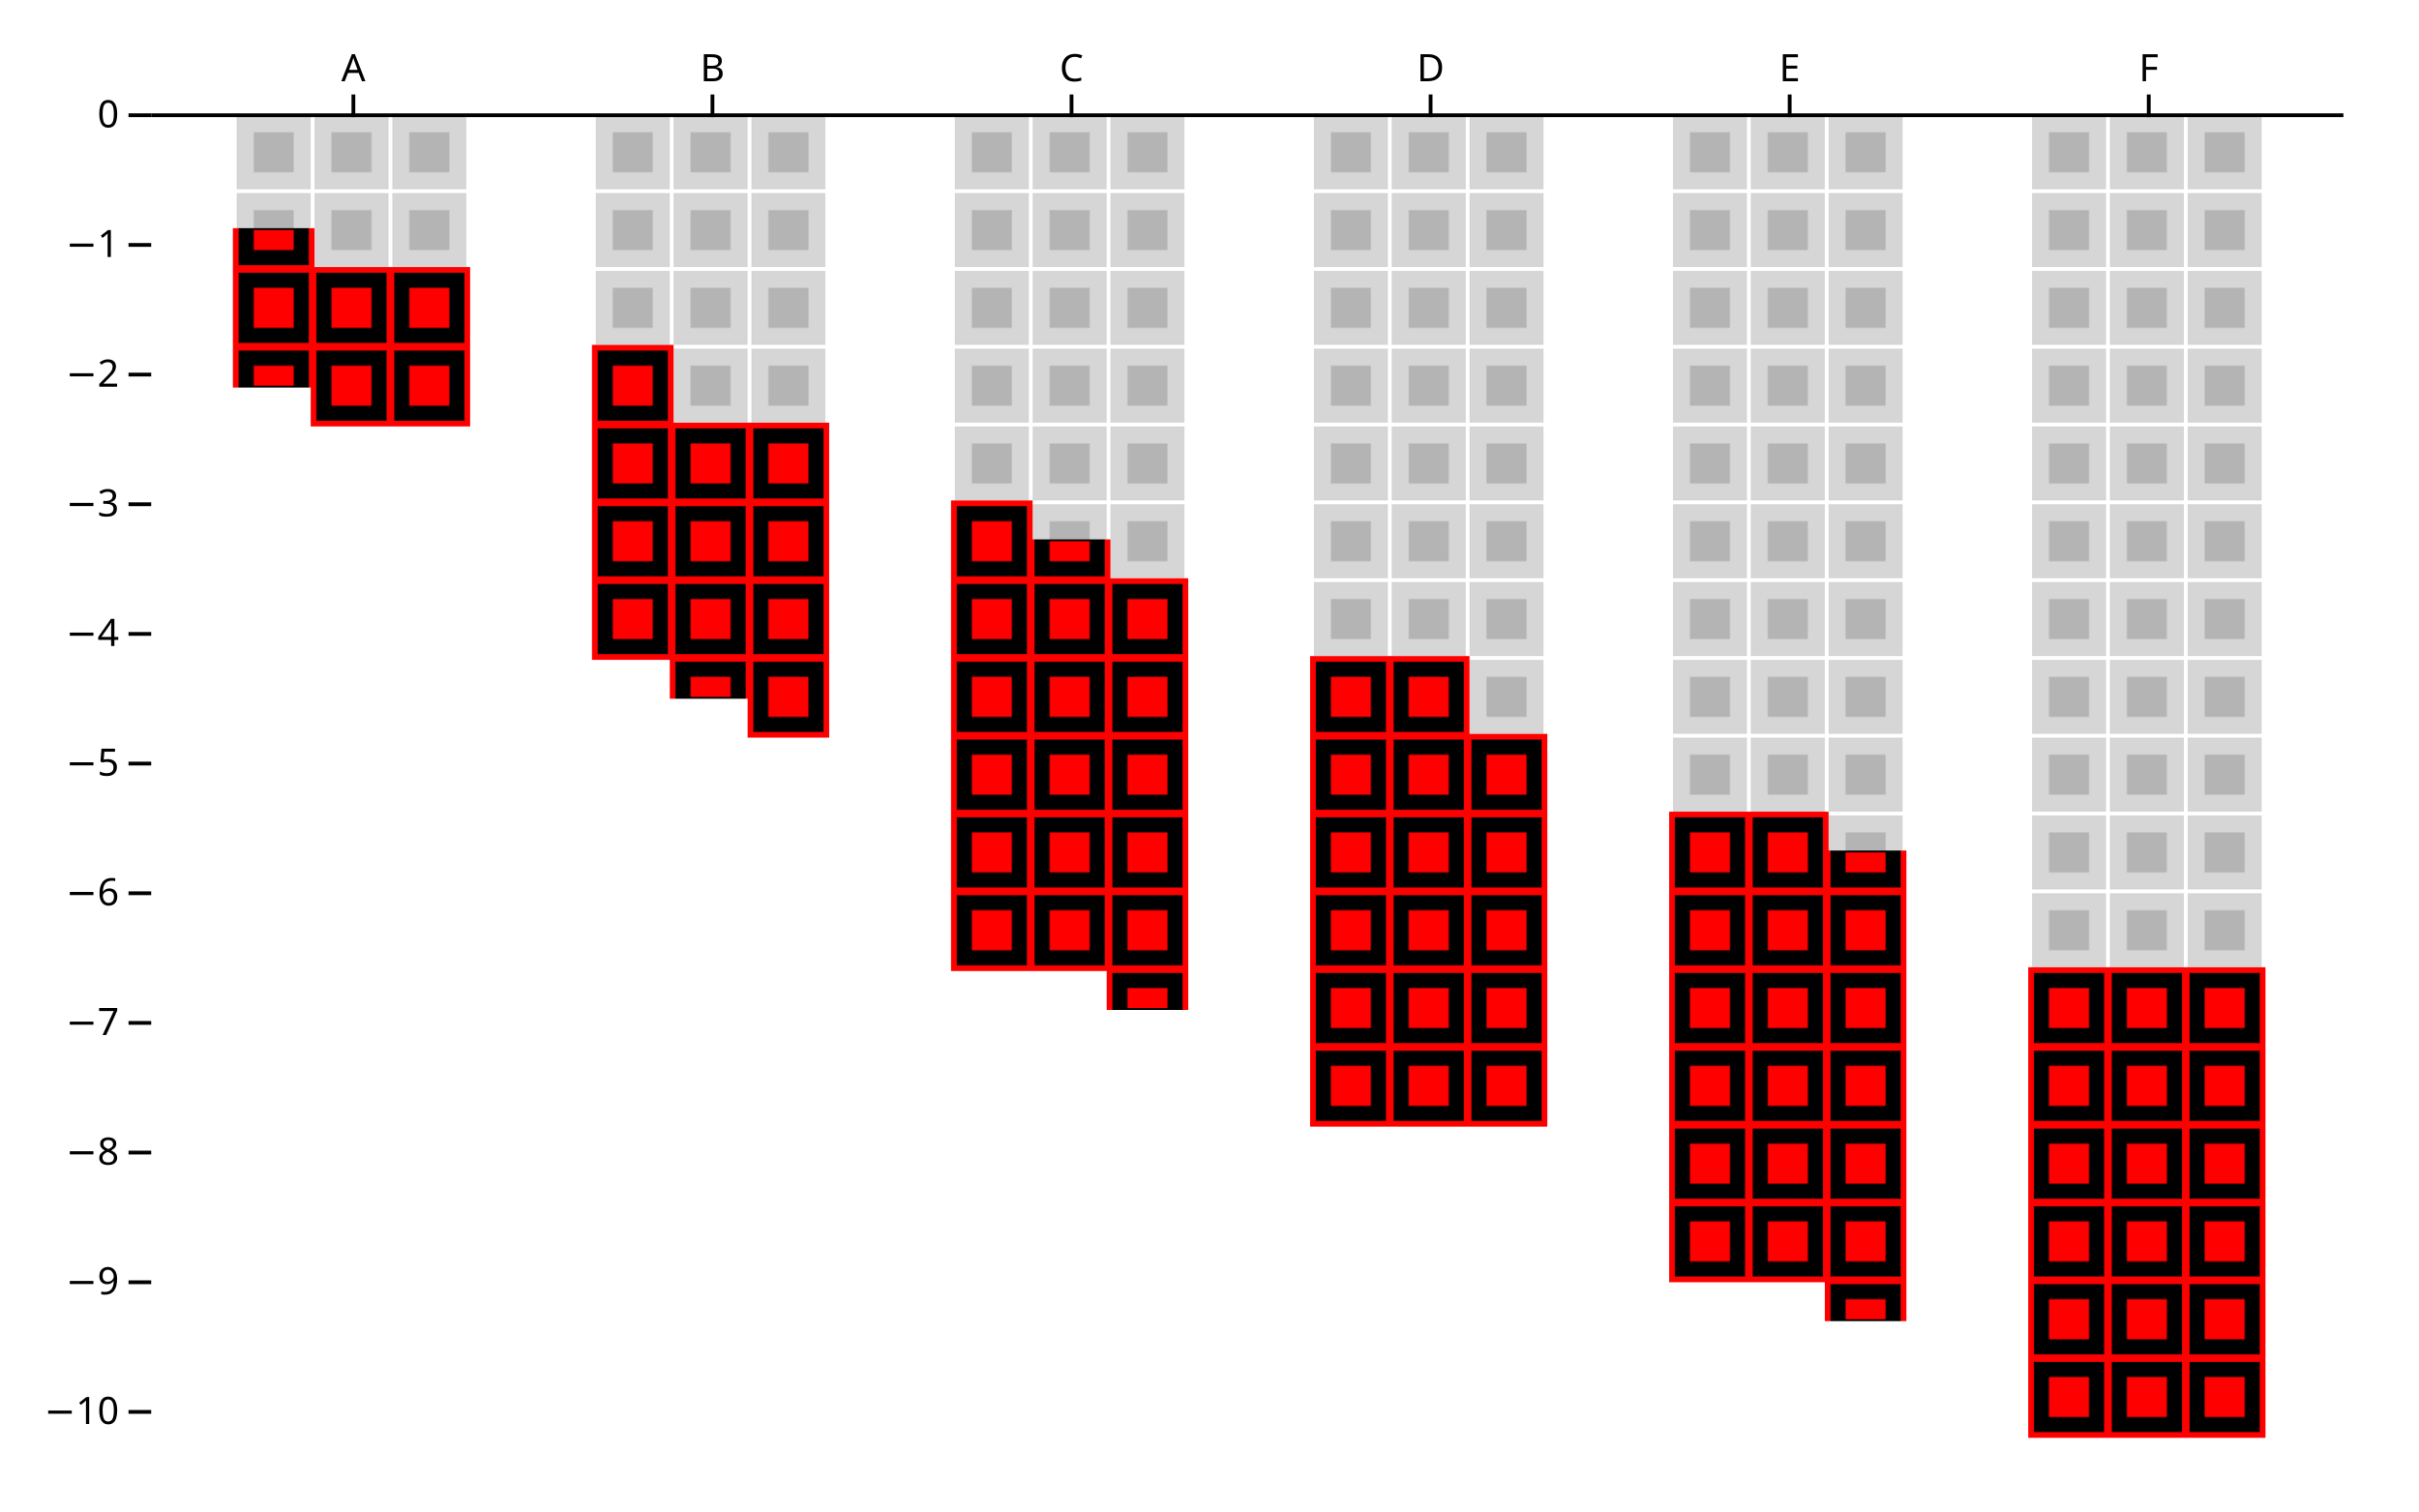
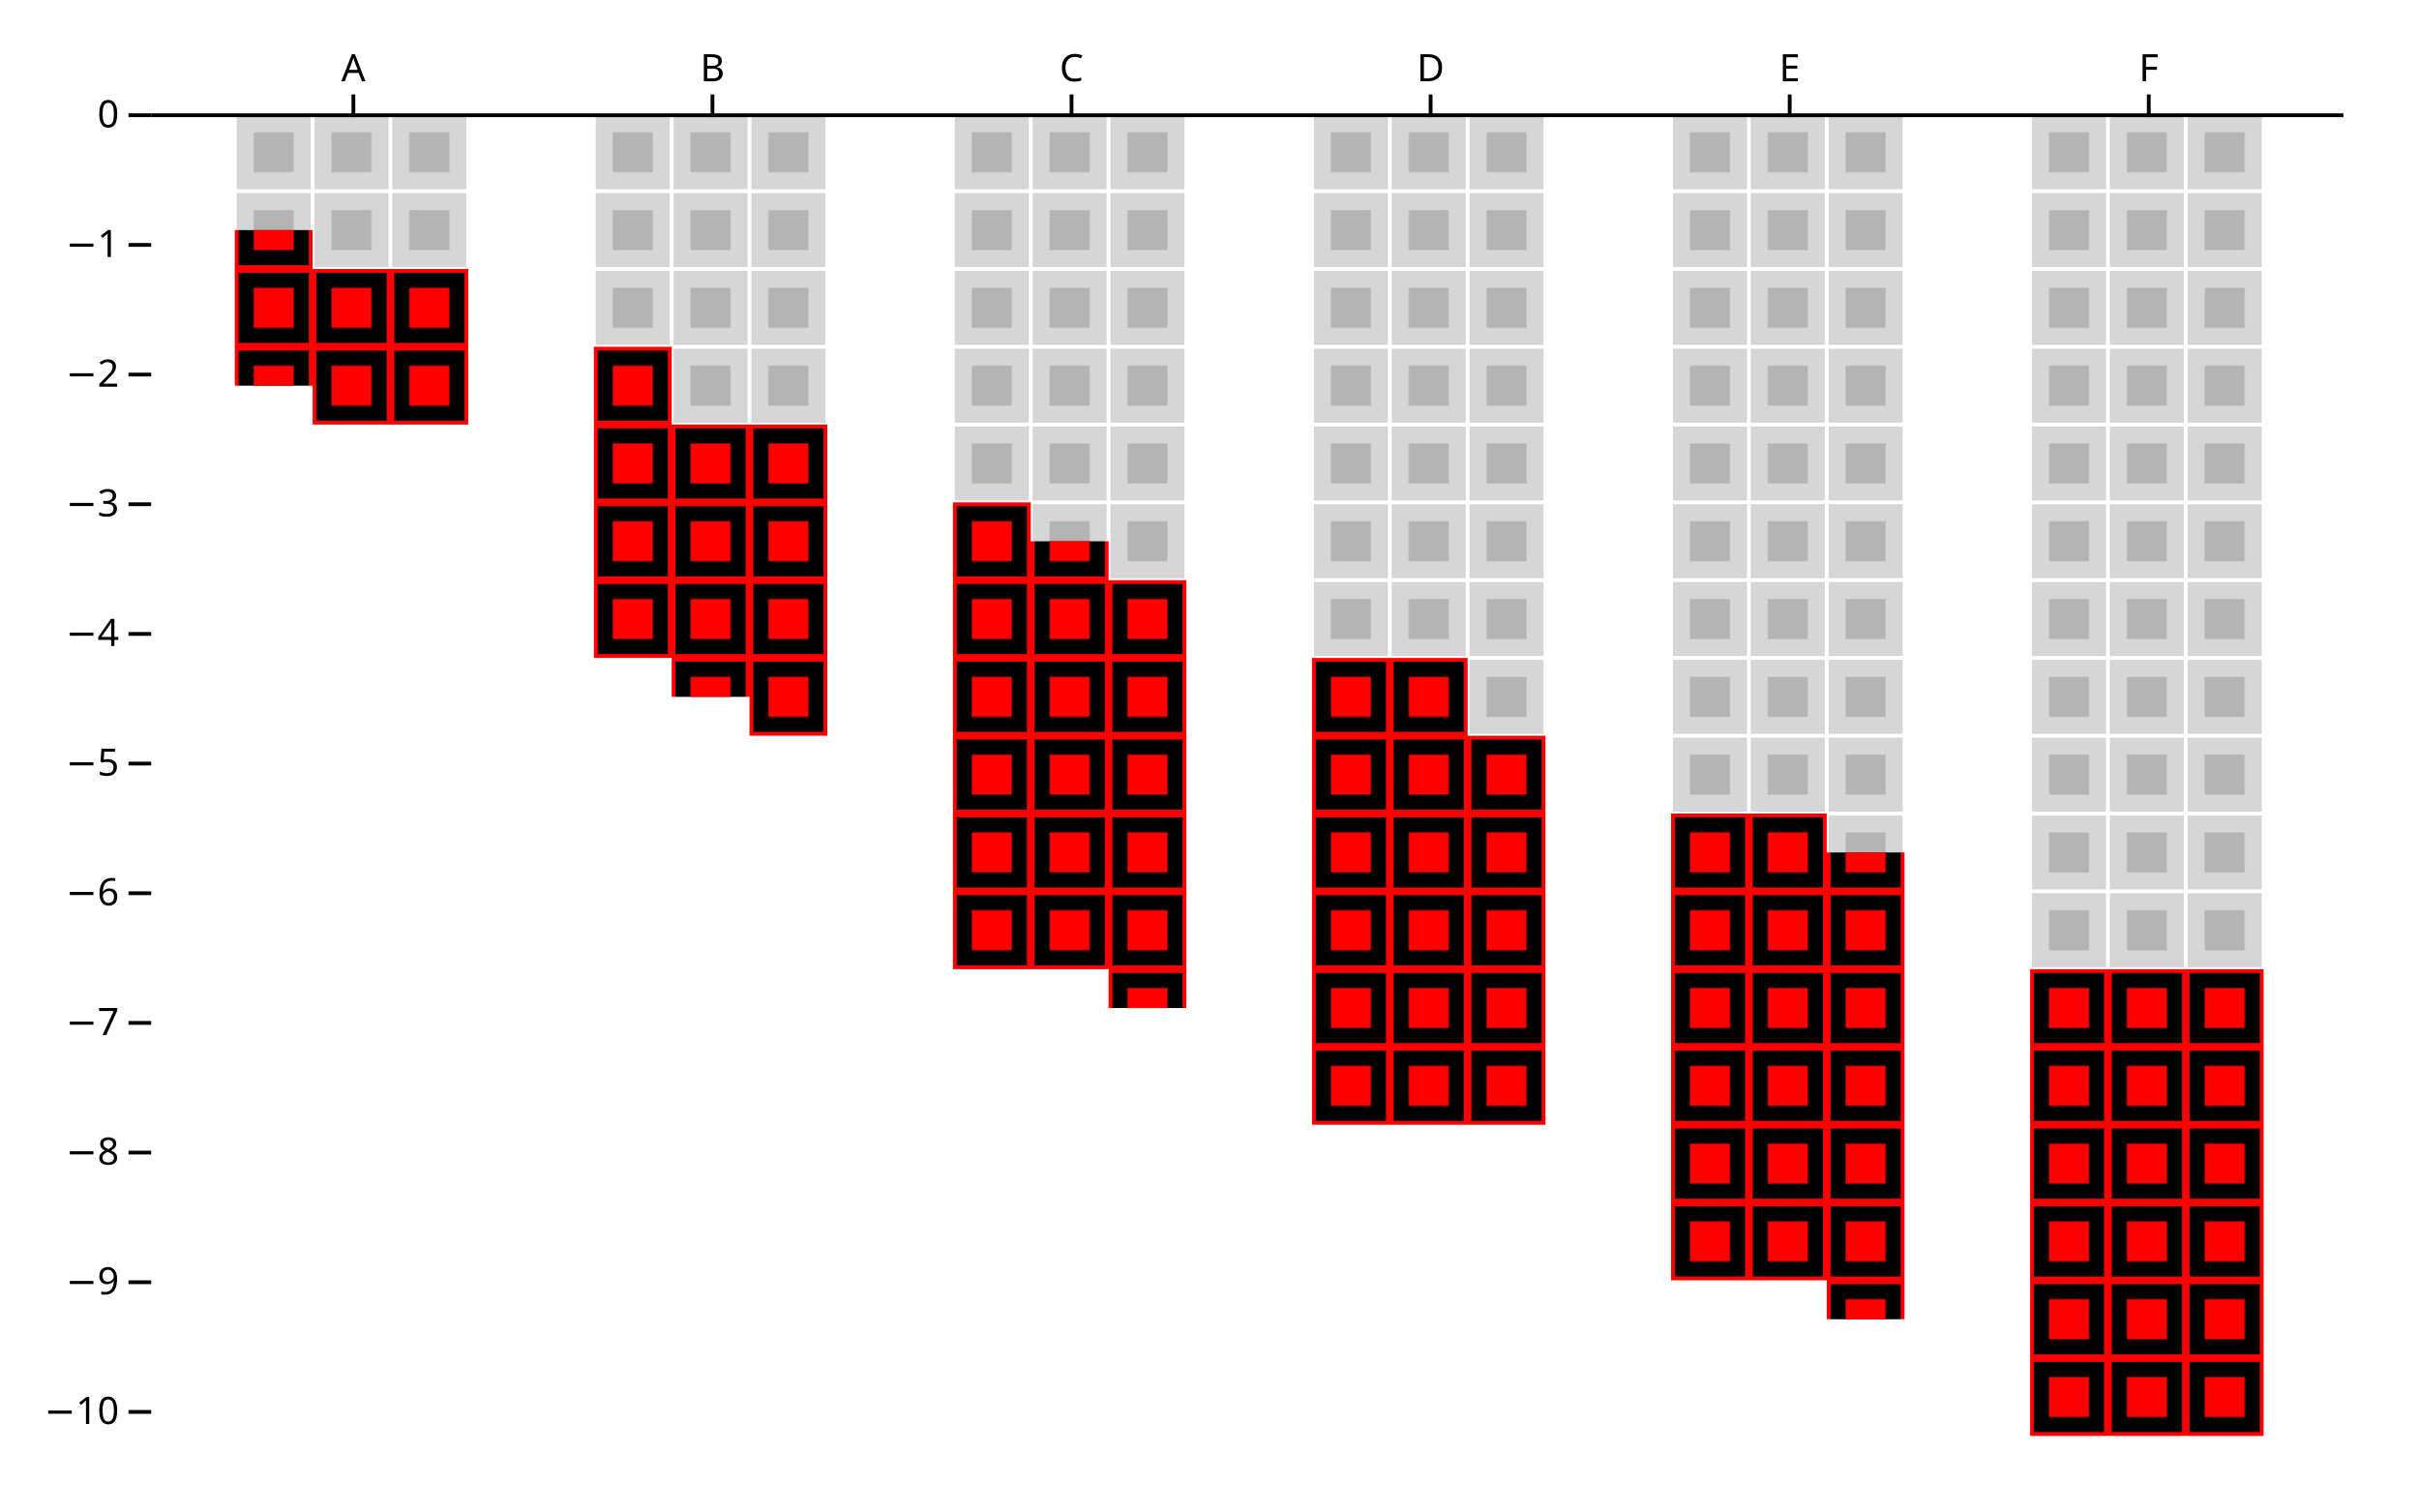
<svg xmlns="http://www.w3.org/2000/svg" class="plot" fill="currentColor" font-family="system-ui, sans-serif" font-size="10" text-anchor="middle" width="640" height="400" viewBox="0 0 640 400">
  <style>
    :where(.plot) {
      --plot-background: white;
      display: block;
      height: auto;
      height: intrinsic;
      max-width: 100%;
    }

    :where(.plot text),
    :where(.plot tspan) {
      white-space: pre;
    }
  </style>
  <g aria-label="y-axis tick" aria-hidden="true" fill="none" stroke="currentColor" transform="translate(0,0.5)">
    <path transform="translate(40,373.1373)" d="M0,0L-6,0" />
    <path transform="translate(40,338.8235)" d="M0,0L-6,0" />
    <path transform="translate(40,304.5098)" d="M0,0L-6,0" />
    <path transform="translate(40,270.1961)" d="M0,0L-6,0" />
    <path transform="translate(40,235.8824)" d="M0,0L-6,0" />
    <path transform="translate(40,201.5686)" d="M0,0L-6,0" />
    <path transform="translate(40,167.2549)" d="M0,0L-6,0" />
    <path transform="translate(40,132.9412)" d="M0,0L-6,0" />
    <path transform="translate(40,98.62745)" d="M0,0L-6,0" />
    <path transform="translate(40,64.31373)" d="M0,0L-6,0" />
    <path transform="translate(40,30)" d="M0,0L-6,0" />
  </g>
  <g aria-label="y-axis tick label" text-anchor="end" font-variant="tabular-nums" transform="translate(-8.5,0.5)">
    <text y="0.32em" transform="translate(40,373.1373)">−10</text>
    <text y="0.32em" transform="translate(40,338.8235)">−9</text>
    <text y="0.32em" transform="translate(40,304.5098)">−8</text>
    <text y="0.32em" transform="translate(40,270.1961)">−7</text>
    <text y="0.32em" transform="translate(40,235.8824)">−6</text>
    <text y="0.32em" transform="translate(40,201.5686)">−5</text>
    <text y="0.32em" transform="translate(40,167.2549)">−4</text>
    <text y="0.32em" transform="translate(40,132.9412)">−3</text>
    <text y="0.32em" transform="translate(40,98.62745)">−2</text>
    <text y="0.32em" transform="translate(40,64.31373)">−1</text>
    <text y="0.32em" transform="translate(40,30)">0</text>
  </g>
  <g aria-label="x-axis tick" aria-hidden="true" fill="none" stroke="currentColor" transform="translate(43.5,1)">
    <path transform="translate(50,30)" d="M0,0L0,-6" />
    <path transform="translate(145,30)" d="M0,0L0,-6" />
    <path transform="translate(240,30)" d="M0,0L0,-6" />
    <path transform="translate(335,30)" d="M0,0L0,-6" />
    <path transform="translate(430,30)" d="M0,0L0,-6" />
    <path transform="translate(525,30)" d="M0,0L0,-6" />
  </g>
  <g aria-label="x-axis tick label" transform="translate(43.5,-8.5)">
    <text transform="translate(50,30)">A</text>
    <text transform="translate(145,30)">B</text>
    <text transform="translate(240,30)">C</text>
    <text transform="translate(335,30)">D</text>
    <text transform="translate(430,30)">E</text>
    <text transform="translate(525,30)">F</text>
  </g>
  <g aria-label="waffle" fill-opacity="0.4">
    <pattern width="20.588" height="20.588" patternUnits="userSpaceOnUse" id="plot-pattern-1">
      <rect x="0.5" y="0.5" width="19.588" height="19.588" />
    </pattern>
    <pattern width="20.588" height="20.588" patternUnits="userSpaceOnUse" id="plot-pattern-2">
      <rect x="0.5" y="0.5" width="19.588" height="19.588" />
    </pattern>
    <pattern width="20.588" height="20.588" patternUnits="userSpaceOnUse" id="plot-pattern-3">
      <rect x="0.5" y="0.5" width="19.588" height="19.588" />
    </pattern>
    <pattern width="20.588" height="20.588" patternUnits="userSpaceOnUse" id="plot-pattern-4">
      <rect x="0.5" y="0.5" width="19.588" height="19.588" />
    </pattern>
    <pattern width="20.588" height="20.588" patternUnits="userSpaceOnUse" id="plot-pattern-5">
      <rect x="0.5" y="0.5" width="19.588" height="19.588" />
    </pattern>
    <pattern width="20.588" height="20.588" patternUnits="userSpaceOnUse" id="plot-pattern-6">
      <rect x="0.5" y="0.5" width="19.588" height="19.588" />
    </pattern>
    <path transform="translate(62.11765,30)" d="M0,20.588L0,20.588L0,30.882L20.588,30.882L20.588,41.176L61.765,41.176L61.765,0L0,0L0,0L0,0Z" fill="url(#plot-pattern-1)" />
    <path transform="translate(157.1176,30)" d="M0,61.765L20.588,61.765L20.588,82.353L20.588,82.353L20.588,82.353L61.765,82.353L61.765,0L0,0L0,0L0,0Z" fill="url(#plot-pattern-2)" />
    <path transform="translate(252.1176,30)" d="M0,102.941L20.588,102.941L20.588,113.235L41.176,113.235L41.176,123.529L61.765,123.529L61.765,0L0,0L0,0L0,0Z" fill="url(#plot-pattern-3)" />
    <path transform="translate(347.1176,30)" d="M0,144.118L41.176,144.118L41.176,164.706L41.176,164.706L41.176,164.706L61.765,164.706L61.765,0L0,0L0,0L0,0Z" fill="url(#plot-pattern-4)" />
    <path transform="translate(442.1176,30)" d="M0,185.294L41.176,185.294L41.176,195.588L61.765,195.588L61.765,0L0,0L0,0L0,0Z" fill="url(#plot-pattern-5)" />
    <path transform="translate(537.1176,30)" d="M0,205.882L0,205.882L0,226.471L20.588,226.471L20.588,226.471L61.765,226.471L61.765,0L0,0L0,0L0,0Z" fill="url(#plot-pattern-6)" />
  </g>
  <g aria-label="waffle" stroke="red">
    <pattern width="20.588" height="20.588" patternUnits="userSpaceOnUse" id="plot-pattern-7">
      <rect x="0.5" y="0.5" width="19.588" height="19.588" />
    </pattern>
    <pattern width="20.588" height="20.588" patternUnits="userSpaceOnUse" id="plot-pattern-8">
      <rect x="0.5" y="0.5" width="19.588" height="19.588" />
    </pattern>
    <pattern width="20.588" height="20.588" patternUnits="userSpaceOnUse" id="plot-pattern-9">
      <rect x="0.5" y="0.5" width="19.588" height="19.588" />
    </pattern>
    <pattern width="20.588" height="20.588" patternUnits="userSpaceOnUse" id="plot-pattern-10">
      <rect x="0.5" y="0.5" width="19.588" height="19.588" />
    </pattern>
    <pattern width="20.588" height="20.588" patternUnits="userSpaceOnUse" id="plot-pattern-11">
      <rect x="0.5" y="0.5" width="19.588" height="19.588" />
    </pattern>
    <pattern width="20.588" height="20.588" patternUnits="userSpaceOnUse" id="plot-pattern-12">
      <rect x="0.5" y="0.5" width="19.588" height="19.588" />
    </pattern>
-     <path transform="translate(62.11765,30)" d="M0,61.765L0,61.765L0,72.059L20.588,72.059L20.588,82.353L61.765,82.353L61.765,41.176L20.588,41.176L20.588,30.882L0,30.882Z" fill="url(#plot-pattern-7)" stroke="url(#plot-pattern-7)" />
-     <path transform="translate(157.1176,30)" d="M0,144.118L20.588,144.118L20.588,154.412L41.176,154.412L41.176,164.706L61.765,164.706L61.765,82.353L20.588,82.353L20.588,82.353L20.588,82.353L20.588,61.765L0,61.765Z" fill="url(#plot-pattern-8)" stroke="url(#plot-pattern-8)" />
-     <path transform="translate(252.1176,30)" d="M0,226.471L41.176,226.471L41.176,236.765L61.765,236.765L61.765,123.529L41.176,123.529L41.176,113.235L20.588,113.235L20.588,102.941L0,102.941Z" fill="url(#plot-pattern-9)" stroke="url(#plot-pattern-9)" />
-     <path transform="translate(347.1176,30)" d="M0,267.647L0,267.647L0,267.647L0,267.647L0,267.647L61.765,267.647L61.765,164.706L41.176,164.706L41.176,164.706L41.176,164.706L41.176,144.118L0,144.118Z" fill="url(#plot-pattern-10)" stroke="url(#plot-pattern-10)" />
-     <path transform="translate(442.1176,30)" d="M0,308.824L41.176,308.824L41.176,319.118L61.765,319.118L61.765,205.882L61.765,205.882L61.765,195.588L41.176,195.588L41.176,185.294L0,185.294Z" fill="url(#plot-pattern-11)" stroke="url(#plot-pattern-11)" />
-     <path transform="translate(537.1176,30)" d="M0,329.412L0,329.412L0,350L20.588,350L20.588,350L61.765,350L61.765,226.471L20.588,226.471L20.588,226.471L0,226.471Z" fill="url(#plot-pattern-12)" stroke="url(#plot-pattern-12)" />
+     <path transform="translate(62.11765,30)" d="M0,61.765L0,61.765L0,72.059L20.588,72.059L20.588,82.353L61.765,82.353L61.765,41.176L20.588,41.176L20.588,30.882L0,30.882Z" fill="url(#plot-pattern-7)" stroke="none" />
+     <path transform="translate(157.1176,30)" d="M0,144.118L20.588,144.118L20.588,154.412L41.176,154.412L41.176,164.706L61.765,164.706L61.765,82.353L20.588,82.353L20.588,82.353L20.588,82.353L20.588,61.765L0,61.765Z" fill="url(#plot-pattern-8)" stroke="none" />
+     <path transform="translate(252.1176,30)" d="M0,226.471L41.176,226.471L41.176,236.765L61.765,236.765L61.765,123.529L41.176,123.529L41.176,113.235L20.588,113.235L20.588,102.941L0,102.941Z" fill="url(#plot-pattern-9)" stroke="none" />
+     <path transform="translate(347.1176,30)" d="M0,267.647L0,267.647L0,267.647L0,267.647L0,267.647L61.765,267.647L61.765,164.706L41.176,164.706L41.176,164.706L41.176,164.706L41.176,144.118L0,144.118Z" fill="url(#plot-pattern-10)" stroke="none" />
+     <path transform="translate(442.1176,30)" d="M0,308.824L41.176,308.824L41.176,319.118L61.765,319.118L61.765,205.882L61.765,205.882L61.765,195.588L41.176,195.588L41.176,185.294L0,185.294Z" fill="url(#plot-pattern-11)" stroke="none" />
+     <path transform="translate(537.1176,30)" d="M0,329.412L0,329.412L0,350L20.588,350L20.588,350L61.765,350L61.765,226.471L20.588,226.471L20.588,226.471L0,226.471Z" fill="url(#plot-pattern-12)" stroke="none" />
  </g>
  <g aria-label="waffle" fill-opacity="0.4">
    <pattern width="20.588" height="20.588" patternUnits="userSpaceOnUse" id="plot-pattern-13">
      <rect x="5" y="5" width="10.588" height="10.588" />
    </pattern>
    <pattern width="20.588" height="20.588" patternUnits="userSpaceOnUse" id="plot-pattern-14">
      <rect x="5" y="5" width="10.588" height="10.588" />
    </pattern>
    <pattern width="20.588" height="20.588" patternUnits="userSpaceOnUse" id="plot-pattern-15">
      <rect x="5" y="5" width="10.588" height="10.588" />
    </pattern>
    <pattern width="20.588" height="20.588" patternUnits="userSpaceOnUse" id="plot-pattern-16">
      <rect x="5" y="5" width="10.588" height="10.588" />
    </pattern>
    <pattern width="20.588" height="20.588" patternUnits="userSpaceOnUse" id="plot-pattern-17">
      <rect x="5" y="5" width="10.588" height="10.588" />
    </pattern>
    <pattern width="20.588" height="20.588" patternUnits="userSpaceOnUse" id="plot-pattern-18">
      <rect x="5" y="5" width="10.588" height="10.588" />
    </pattern>
    <path transform="translate(62.11765,30)" d="M0,20.588L0,20.588L0,30.882L20.588,30.882L20.588,41.176L61.765,41.176L61.765,0L0,0L0,0L0,0Z" fill="url(#plot-pattern-13)" />
    <path transform="translate(157.1176,30)" d="M0,61.765L20.588,61.765L20.588,82.353L20.588,82.353L20.588,82.353L61.765,82.353L61.765,0L0,0L0,0L0,0Z" fill="url(#plot-pattern-14)" />
    <path transform="translate(252.1176,30)" d="M0,102.941L20.588,102.941L20.588,113.235L41.176,113.235L41.176,123.529L61.765,123.529L61.765,0L0,0L0,0L0,0Z" fill="url(#plot-pattern-15)" />
    <path transform="translate(347.1176,30)" d="M0,144.118L41.176,144.118L41.176,164.706L41.176,164.706L41.176,164.706L61.765,164.706L61.765,0L0,0L0,0L0,0Z" fill="url(#plot-pattern-16)" />
    <path transform="translate(442.1176,30)" d="M0,185.294L41.176,185.294L41.176,195.588L61.765,195.588L61.765,0L0,0L0,0L0,0Z" fill="url(#plot-pattern-17)" />
    <path transform="translate(537.1176,30)" d="M0,205.882L0,205.882L0,226.471L20.588,226.471L20.588,226.471L61.765,226.471L61.765,0L0,0L0,0L0,0Z" fill="url(#plot-pattern-18)" />
  </g>
  <g aria-label="waffle" fill="red">
    <pattern width="20.588" height="20.588" patternUnits="userSpaceOnUse" id="plot-pattern-19">
      <rect x="5" y="5" width="10.588" height="10.588" />
    </pattern>
    <pattern width="20.588" height="20.588" patternUnits="userSpaceOnUse" id="plot-pattern-20">
      <rect x="5" y="5" width="10.588" height="10.588" />
    </pattern>
    <pattern width="20.588" height="20.588" patternUnits="userSpaceOnUse" id="plot-pattern-21">
      <rect x="5" y="5" width="10.588" height="10.588" />
    </pattern>
    <pattern width="20.588" height="20.588" patternUnits="userSpaceOnUse" id="plot-pattern-22">
      <rect x="5" y="5" width="10.588" height="10.588" />
    </pattern>
    <pattern width="20.588" height="20.588" patternUnits="userSpaceOnUse" id="plot-pattern-23">
      <rect x="5" y="5" width="10.588" height="10.588" />
    </pattern>
    <pattern width="20.588" height="20.588" patternUnits="userSpaceOnUse" id="plot-pattern-24">
      <rect x="5" y="5" width="10.588" height="10.588" />
    </pattern>
    <path transform="translate(62.11765,30)" d="M0,61.765L0,61.765L0,72.059L20.588,72.059L20.588,82.353L61.765,82.353L61.765,41.176L20.588,41.176L20.588,30.882L0,30.882Z" fill="url(#plot-pattern-19)" />
    <path transform="translate(157.1176,30)" d="M0,144.118L20.588,144.118L20.588,154.412L41.176,154.412L41.176,164.706L61.765,164.706L61.765,82.353L20.588,82.353L20.588,82.353L20.588,82.353L20.588,61.765L0,61.765Z" fill="url(#plot-pattern-20)" />
    <path transform="translate(252.1176,30)" d="M0,226.471L41.176,226.471L41.176,236.765L61.765,236.765L61.765,123.529L41.176,123.529L41.176,113.235L20.588,113.235L20.588,102.941L0,102.941Z" fill="url(#plot-pattern-21)" />
    <path transform="translate(347.1176,30)" d="M0,267.647L0,267.647L0,267.647L0,267.647L0,267.647L61.765,267.647L61.765,164.706L41.176,164.706L41.176,164.706L41.176,164.706L41.176,144.118L0,144.118Z" fill="url(#plot-pattern-22)" />
    <path transform="translate(442.1176,30)" d="M0,308.824L41.176,308.824L41.176,319.118L61.765,319.118L61.765,205.882L61.765,205.882L61.765,195.588L41.176,195.588L41.176,185.294L0,185.294Z" fill="url(#plot-pattern-23)" />
    <path transform="translate(537.1176,30)" d="M0,329.412L0,329.412L0,350L20.588,350L20.588,350L61.765,350L61.765,226.471L20.588,226.471L20.588,226.471L0,226.471Z" fill="url(#plot-pattern-24)" />
  </g>
  <g aria-label="rule" stroke="currentColor" transform="translate(0,0.5)">
    <line x1="40" x2="620" y1="30" y2="30" />
  </g>
</svg>
